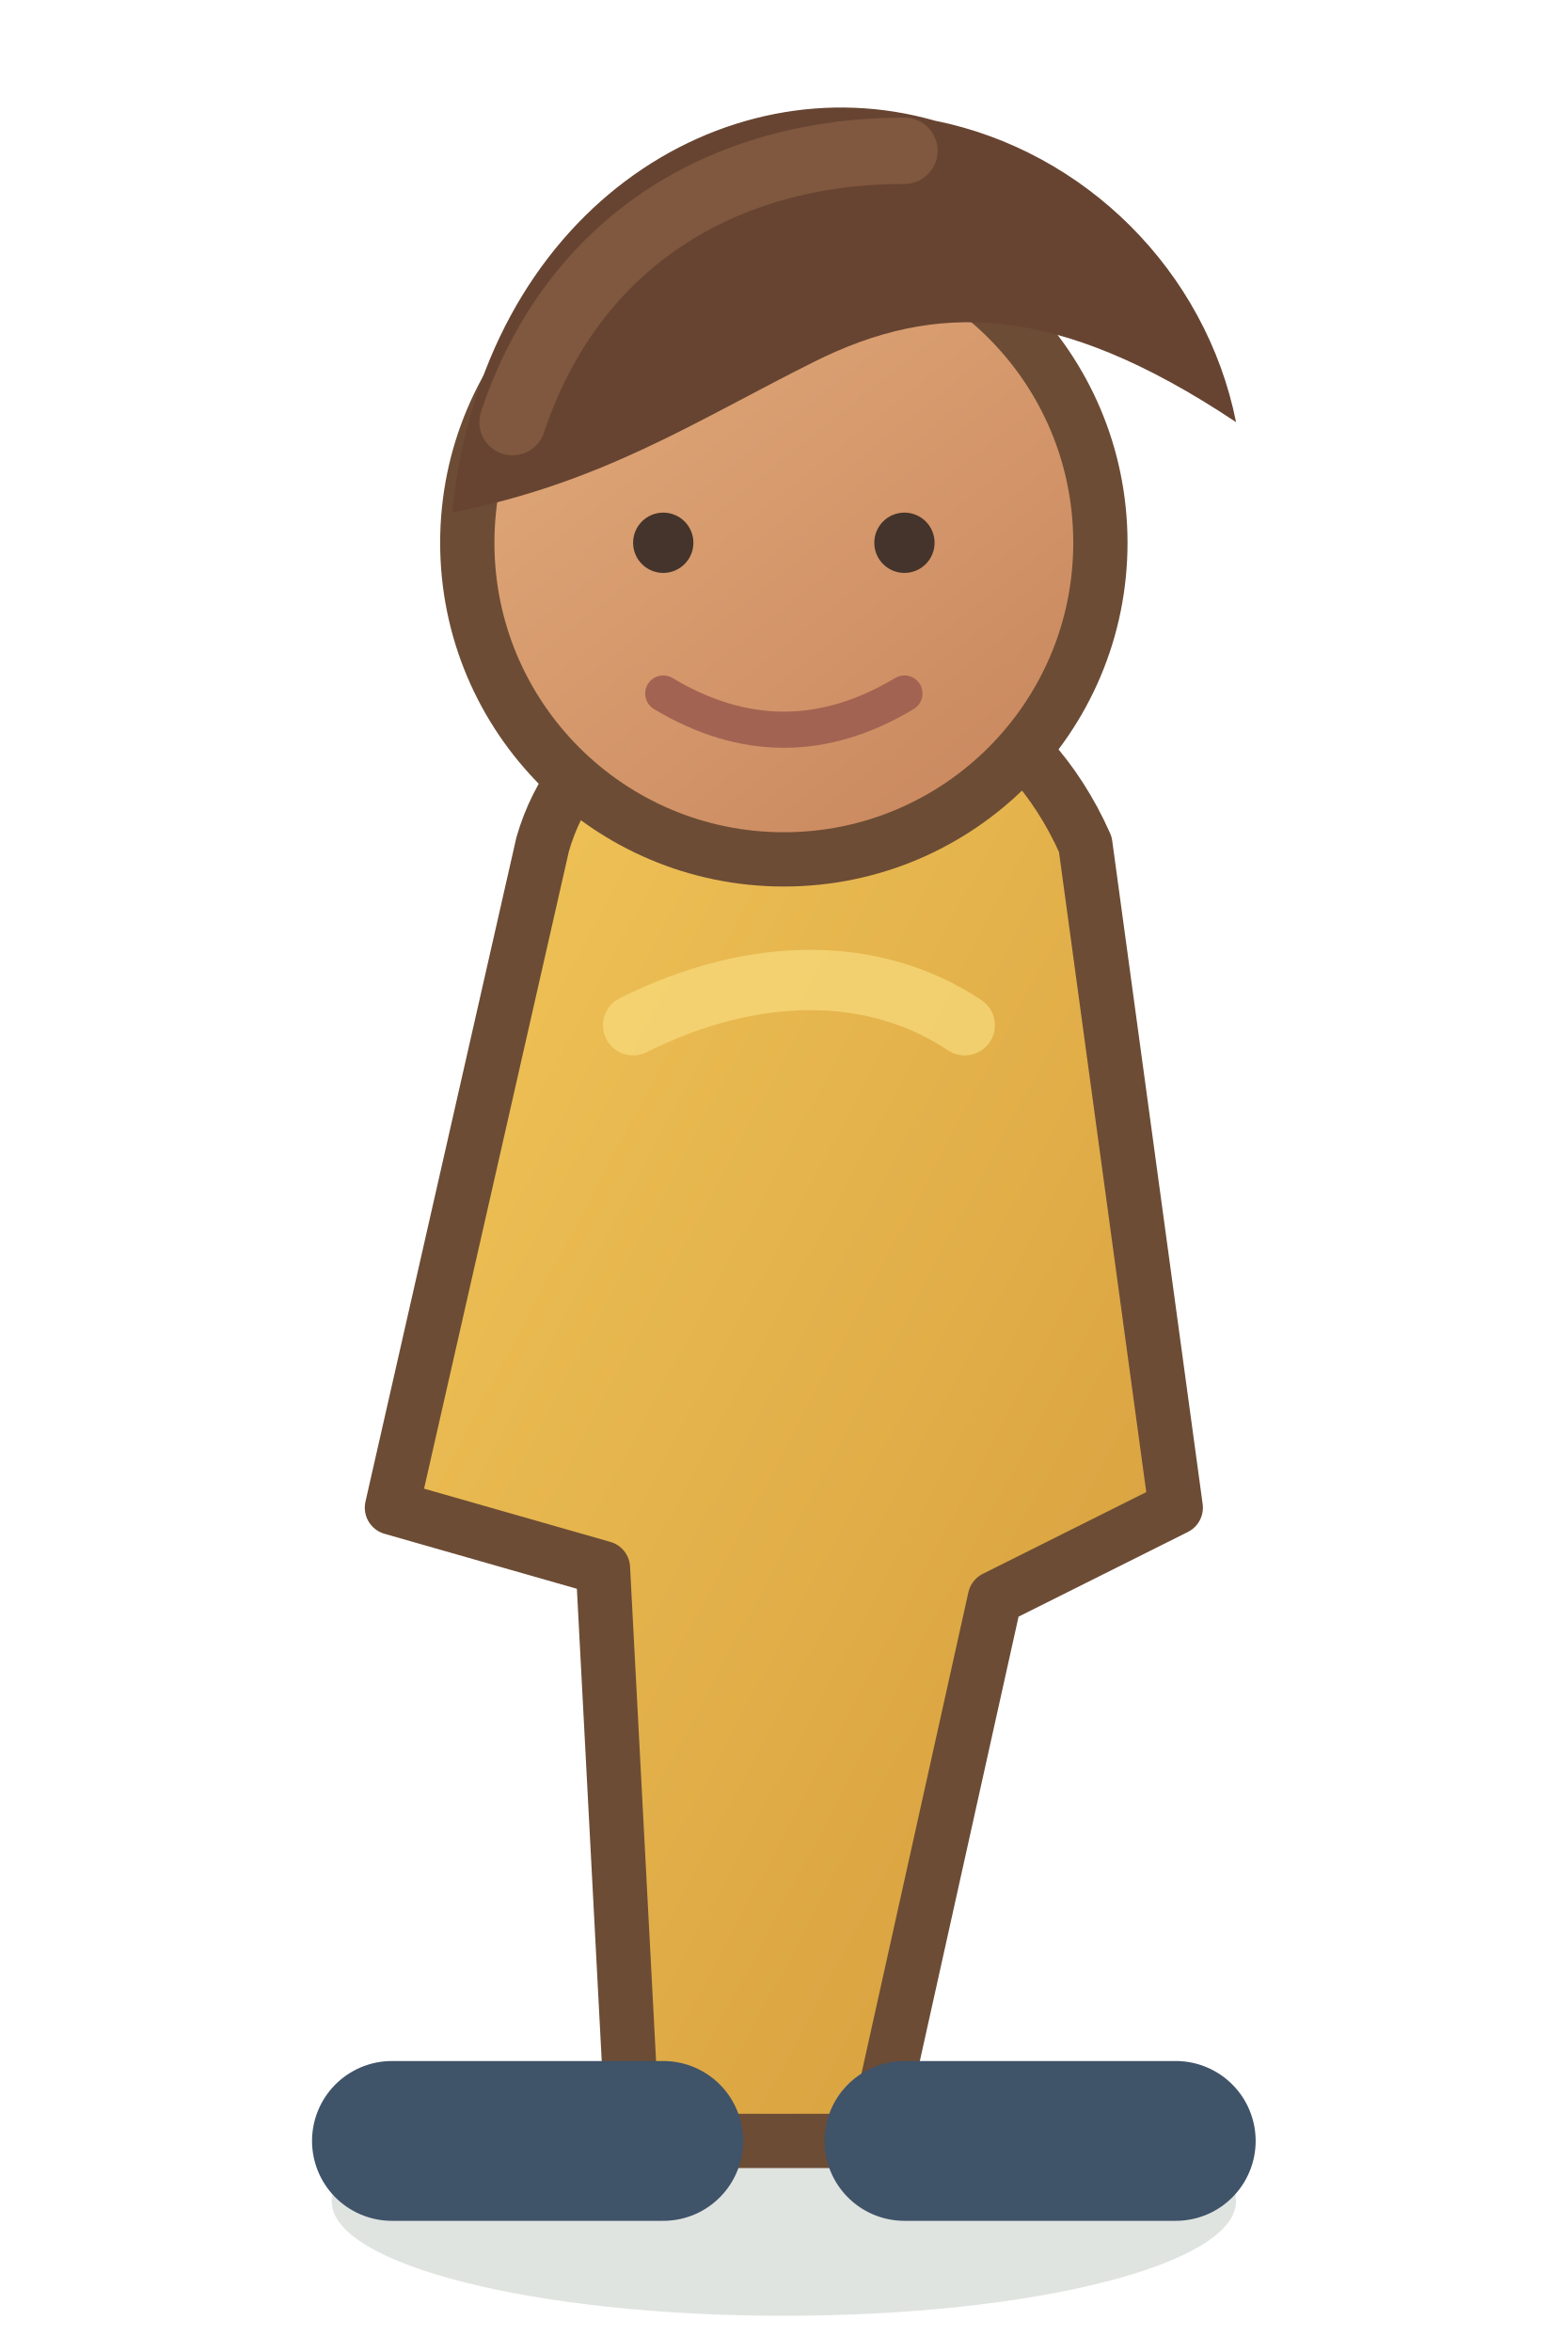
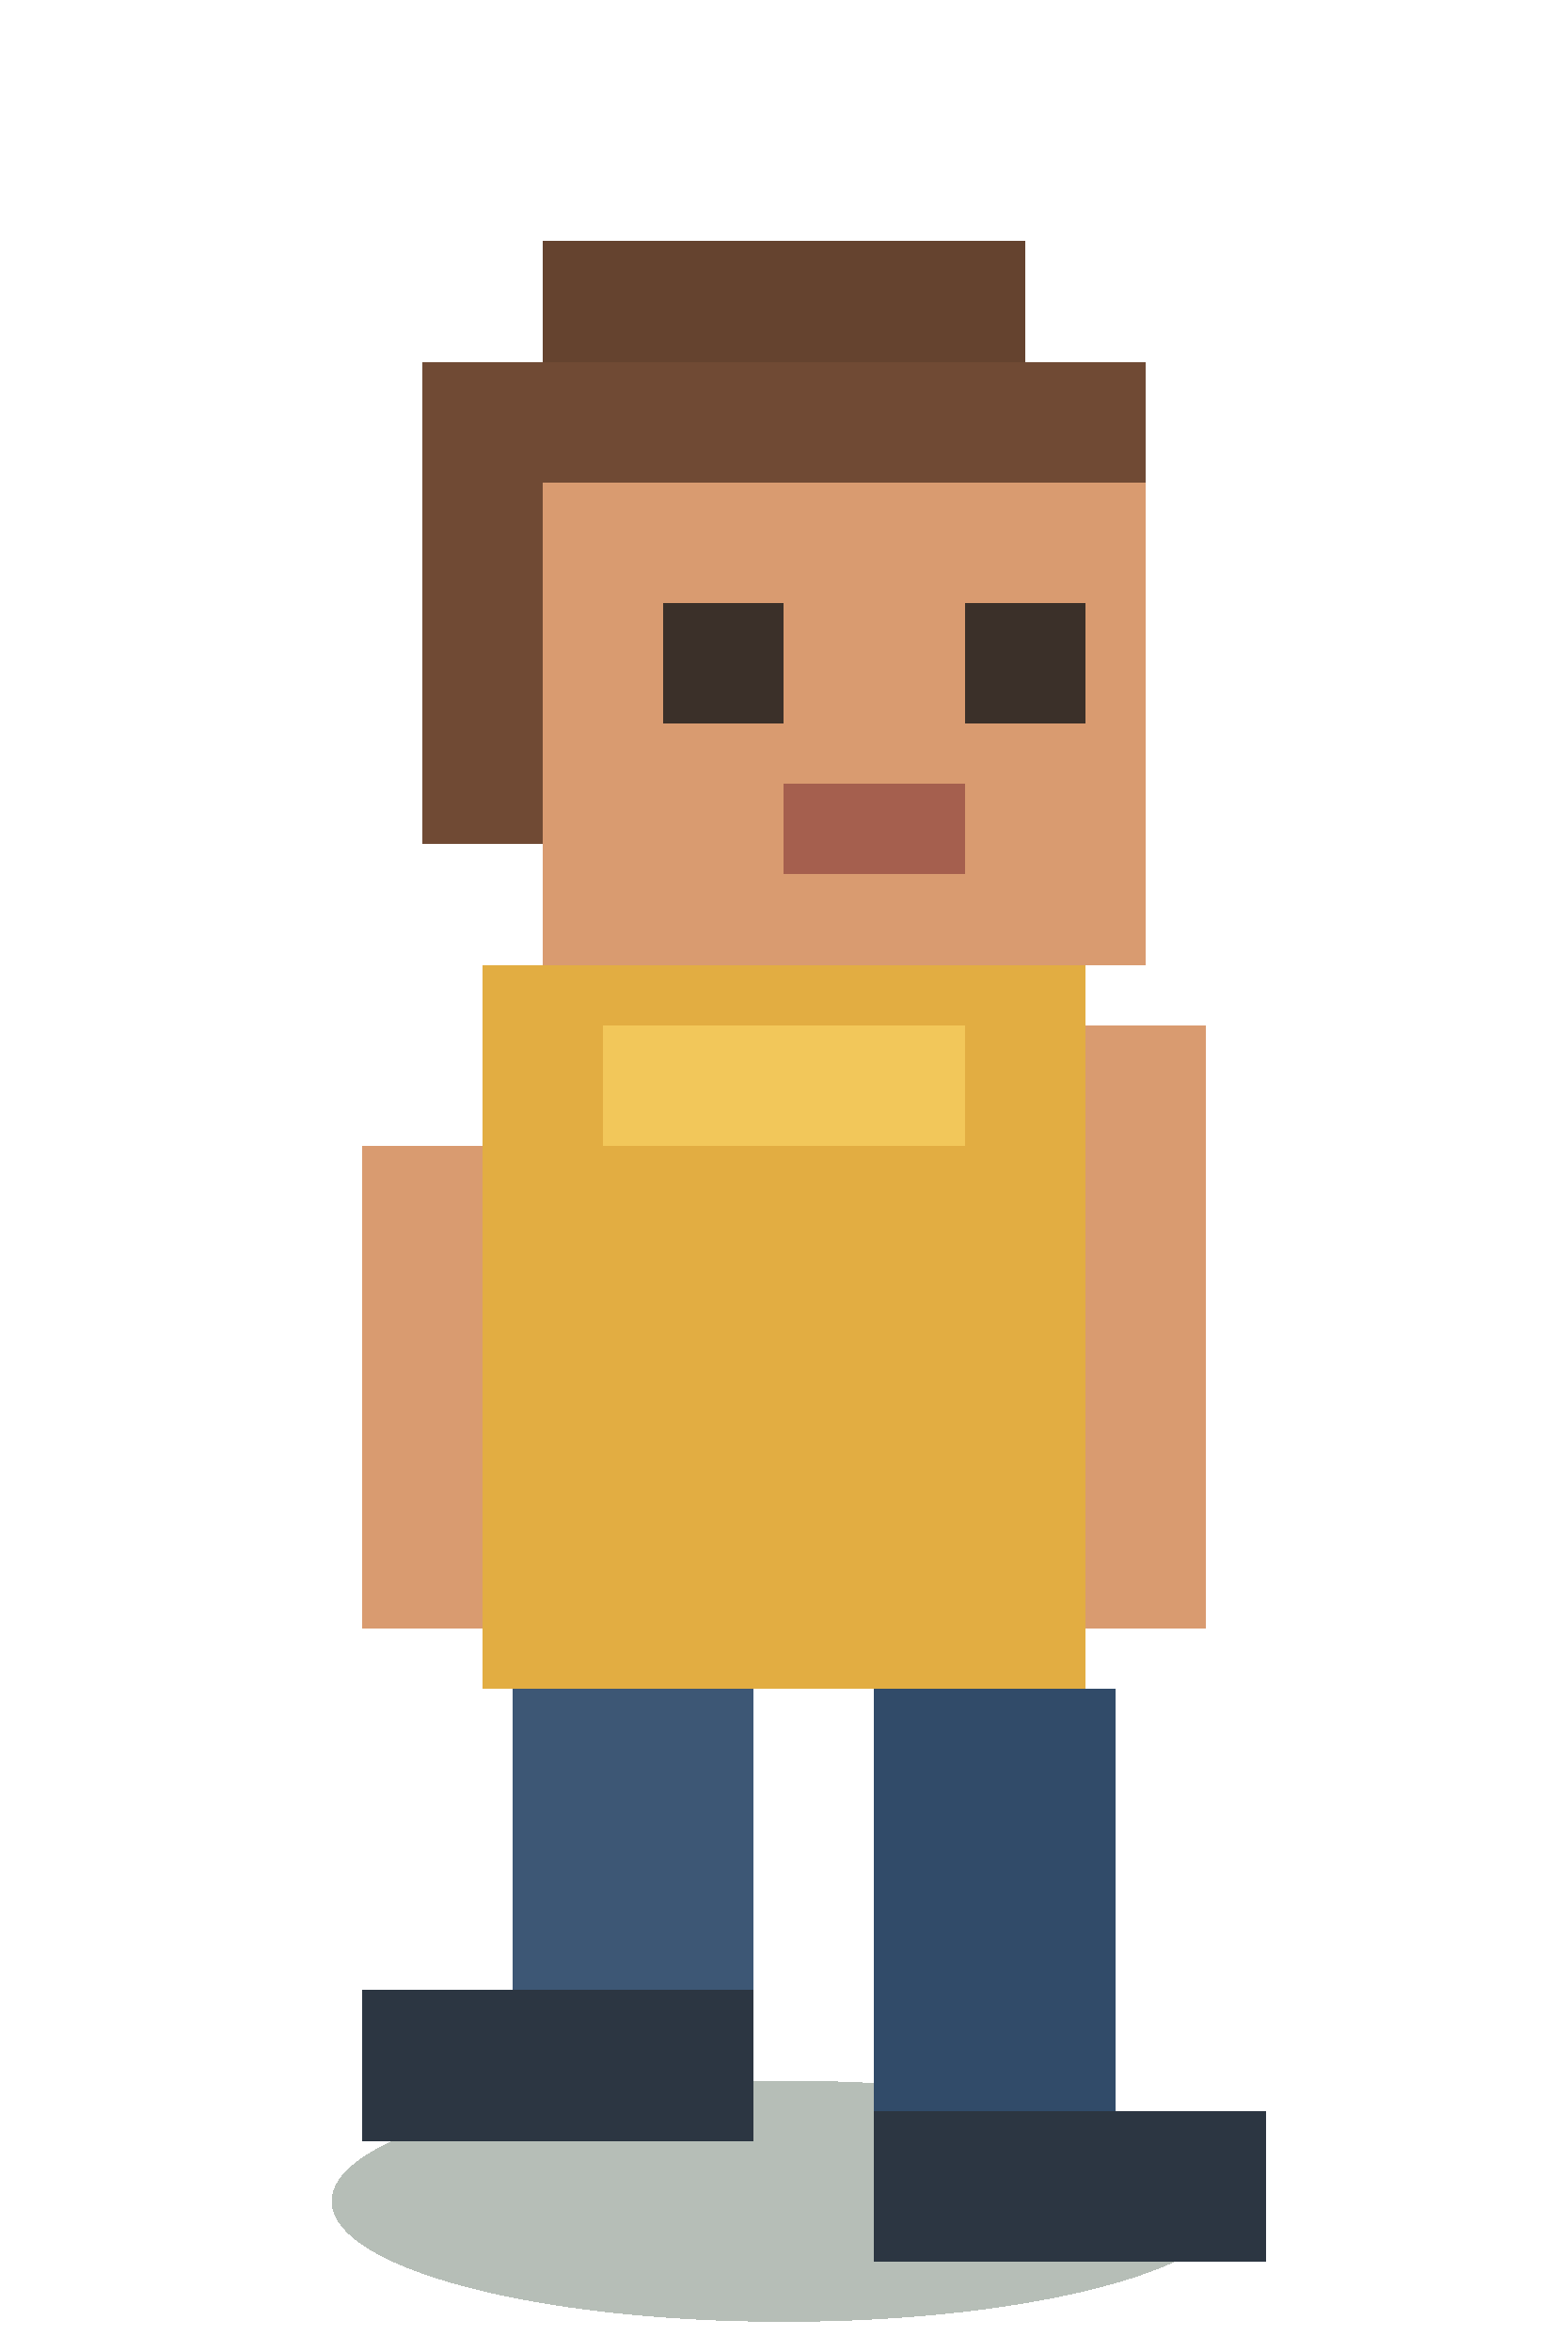
- <svg xmlns="http://www.w3.org/2000/svg" width="52" height="78" viewBox="0 0 52 78">
-   <defs>
-     <linearGradient id="shirt" x1="0" y1="0" x2="1" y2="1">
-       <stop stop-color="#f2c75a" />
-       <stop offset="1" stop-color="#d49b3b" />
-     </linearGradient>
-     <linearGradient id="skin" x1="0" y1="0" x2=".8" y2="1">
-       <stop stop-color="#e4ae7d" />
-       <stop offset="1" stop-color="#c9875e" />
-     </linearGradient>
-   </defs>
-   <ellipse cx="26" cy="73" rx="15" ry="3.8" fill="#324a35" opacity=".15" />
-   <path d="M18 28c2-7 14-9 18 0l3 22-6 3-4 18h-8l-1-19-7-2z" fill="url(#shirt)" stroke="#6c4c35" stroke-width="1.8" stroke-linejoin="round" />
-   <circle cx="26" cy="18" r="10.5" fill="url(#skin)" stroke="#6c4c35" stroke-width="1.8" />
-   <path d="M15 17c1-10 9-15 16-13 5 1 9 5 10 10-6-4-10-4-14-2-4 2-7 4-12 5z" fill="#674431" />
-   <path d="M17 14c2-6 7-9 13-9" fill="none" stroke="#8a6044" stroke-width="2.2" stroke-linecap="round" opacity=".7" />
-   <circle cx="22" cy="18" r="1" fill="#44342b" />
-   <circle cx="30" cy="18" r="1" fill="#44342b" />
-   <path d="M22 23q4 2.4 8 0" fill="none" stroke="#a26352" stroke-width="1.2" stroke-linecap="round" />
-   <path d="M22 71h-9M30 71h9" stroke="#3f5369" stroke-width="5.3" stroke-linecap="round" />
-   <path d="M21 34c4-2 8-2 11 0" fill="none" stroke="#f8dc7d" stroke-width="2" stroke-linecap="round" opacity=".7" />
+ <svg xmlns="http://www.w3.org/2000/svg" width="52" height="78" viewBox="0 0 52 78" shape-rendering="crispEdges">
+   <ellipse cx="26" cy="73" rx="15" ry="4" fill="#2f4632" opacity=".35" />
+   <rect x="18" y="8" width="16" height="4" fill="#65432f" />
+   <rect x="14" y="12" width="24" height="16" fill="#704a34" />
+   <rect x="18" y="16" width="20" height="16" fill="#d99b70" />
+   <rect x="14" y="20" width="4" height="8" fill="#704a34" />
+   <rect x="22" y="20" width="4" height="4" fill="#3b3029" />
+   <rect x="32" y="20" width="4" height="4" fill="#3b3029" />
+   <rect x="26" y="26" width="6" height="3" fill="#a55f4e" />
+   <rect x="16" y="32" width="20" height="24" fill="#e2ad42" />
+   <rect x="20" y="34" width="12" height="4" fill="#f2c75a" />
+   <rect x="12" y="38" width="4" height="16" fill="#d99b70" />
+   <rect x="36" y="34" width="4" height="20" fill="#d99b70" />
+   <rect x="17" y="56" width="8" height="12" fill="#3d5775" />
+   <rect x="29" y="56" width="8" height="16" fill="#314b69" />
+   <rect x="12" y="66" width="13" height="5" fill="#2c3642" />
+   <rect x="29" y="70" width="13" height="5" fill="#2c3642" />
</svg>
